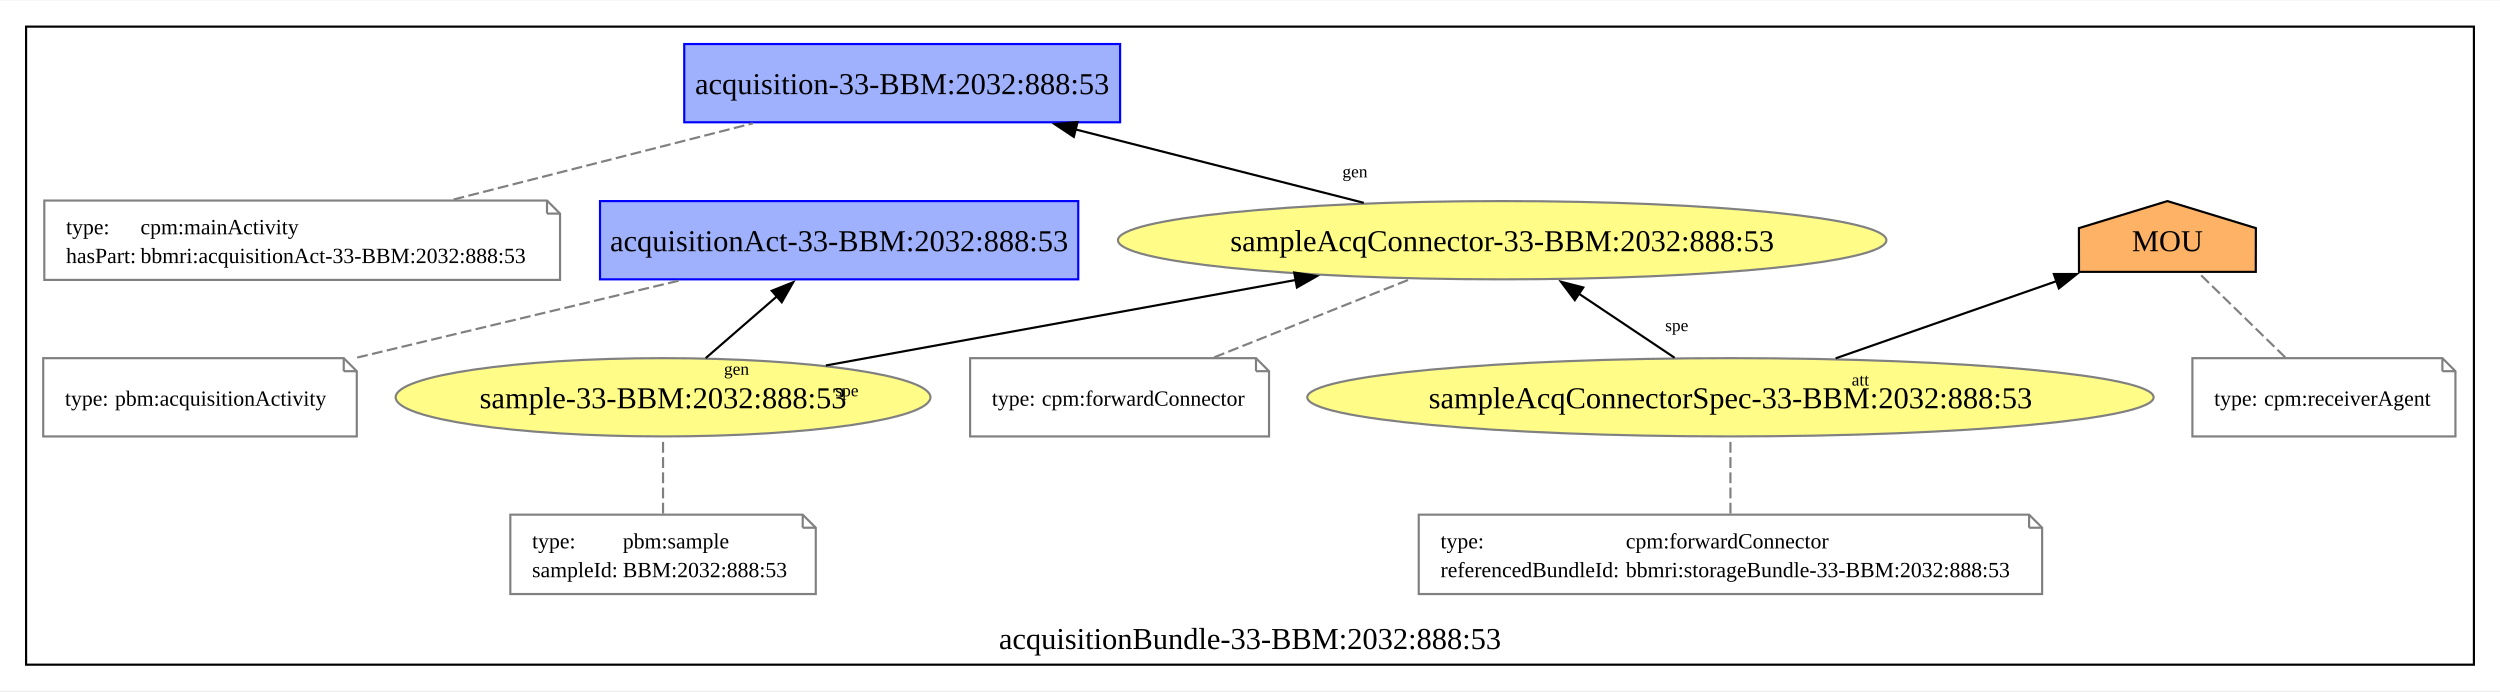
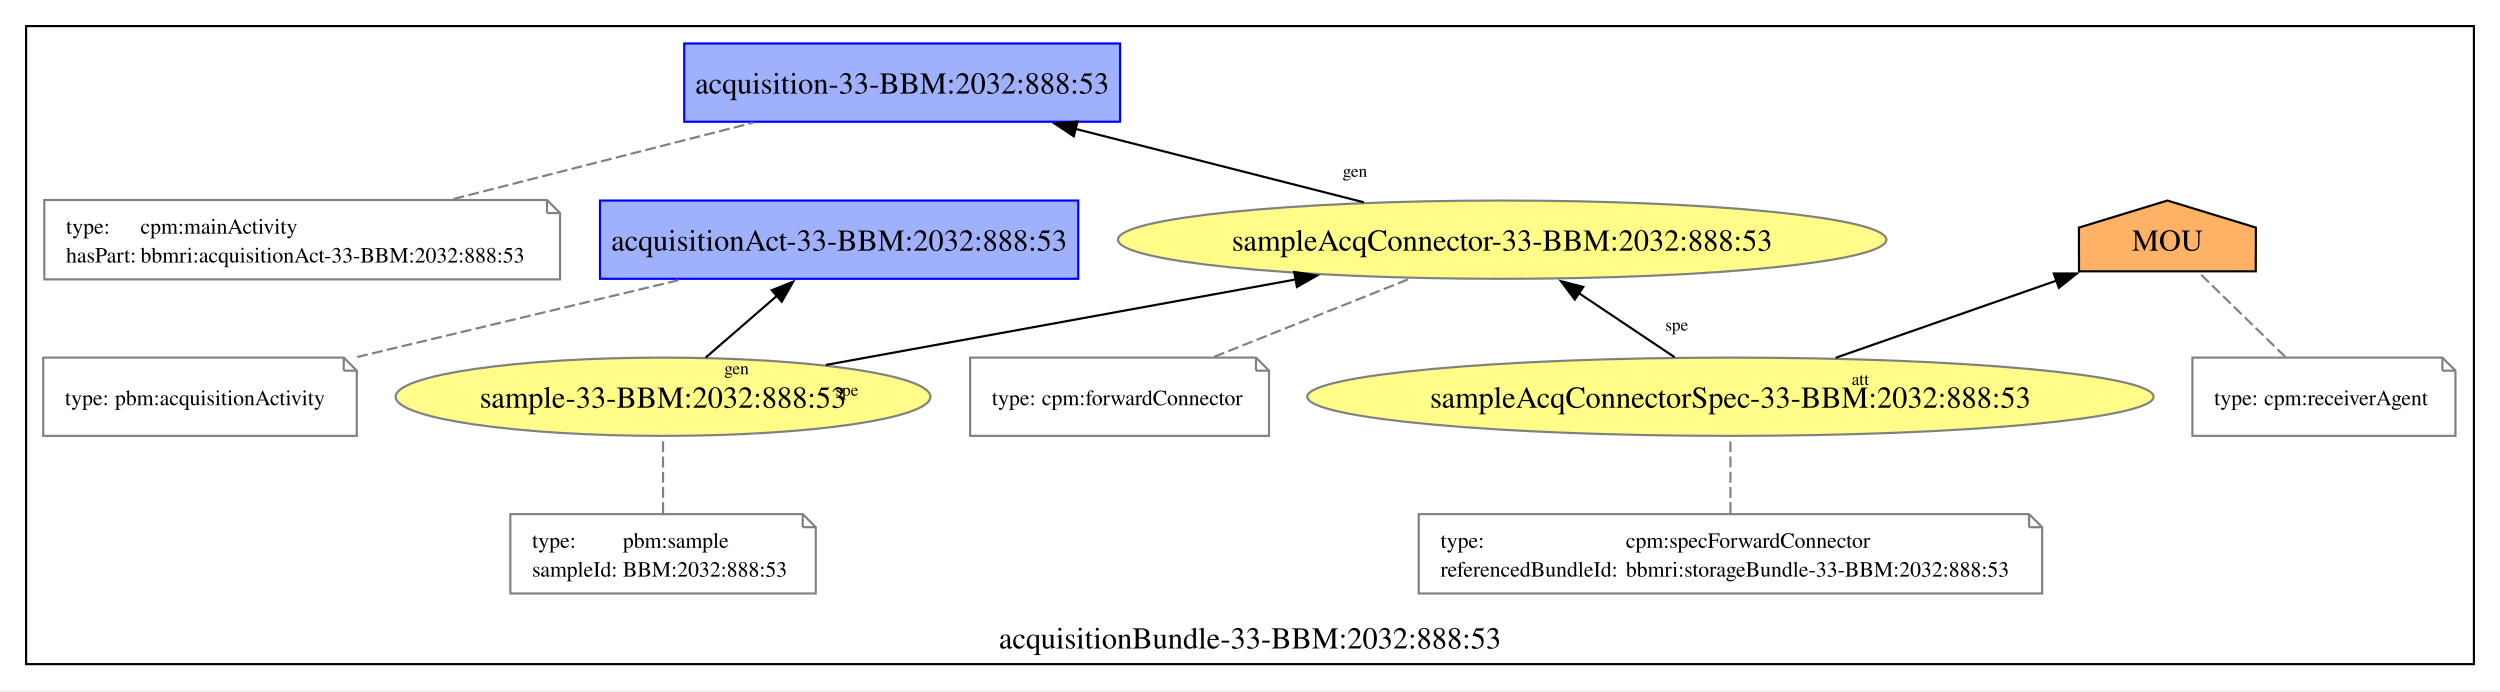
- <svg xmlns="http://www.w3.org/2000/svg" xmlns:xlink="http://www.w3.org/1999/xlink" width="1150pt" height="318pt" viewBox="0.00 0.00 1150.00 317.50">
+ <svg xmlns="http://www.w3.org/2000/svg" xmlns:xlink="http://www.w3.org/1999/xlink" width="1150pt" height="318pt" viewBox="0.00 0.00 1150.00 318.00">
  <g id="graph0" class="graph" transform="scale(1 1) rotate(0) translate(4 313.5)">
    <polygon fill="white" stroke="none" points="-4,4 -4,-313.5 1146,-313.5 1146,4 -4,4" />
    <g id="clust1" class="cluster">
      <g id="a_clust1">
        <a xlink:href="http://www.bbmri.cz/schemas/biobank/data#acquisitionBundle-33-BBM:2032:888:53" xlink:title="acquisitionBundle-33-BBM:2032:888:53">
          <polygon fill="none" stroke="black" points="8,-8 8,-301.5 1134,-301.5 1134,-8 8,-8" />
-           <text text-anchor="middle" x="571" y="-15.2" font-family="Times New Roman,serif" font-size="14.00">acquisitionBundle-33-BBM:2032:888:53</text>
+           <text xml:space="preserve" text-anchor="middle" x="571" y="-15.2" font-family="Times,serif" font-size="14.00">acquisitionBundle-33-BBM:2032:888:53</text>
        </a>
      </g>
    </g>
    <g id="node1" class="node">
      <g id="a_node1">
        <a xlink:href="http://www.bbmri.cz/schemas/biobank/data#acquisition-33-BBM:2032:888:53" xlink:title="acquisition-33-BBM:2032:888:53">
          <polygon fill="#9fb1fc" stroke="#0000ff" points="511.25,-293.5 310.75,-293.5 310.75,-257.5 511.25,-257.5 511.25,-293.5" />
-           <text text-anchor="middle" x="411" y="-270.45" font-family="Times New Roman,serif" font-size="14.00">acquisition-33-BBM:2032:888:53</text>
+           <text xml:space="preserve" text-anchor="middle" x="411" y="-270.45" font-family="Times,serif" font-size="14.00">acquisition-33-BBM:2032:888:53</text>
        </a>
      </g>
    </g>
    <g id="node2" class="node">
      <polygon fill="none" stroke="gray" points="247.62,-221.5 16.38,-221.5 16.38,-185 253.62,-185 253.62,-215.5 247.62,-221.5" />
      <polyline fill="none" stroke="gray" points="247.62,-221.5 247.62,-215.5" />
      <polyline fill="none" stroke="gray" points="253.62,-215.5 247.62,-215.5" />
-       <text text-anchor="start" x="26.38" y="-206" font-family="Times New Roman,serif" font-size="10.00">type:</text>
-       <text text-anchor="start" x="60.62" y="-206" font-family="Times New Roman,serif" font-size="10.00">cpm:mainActivity</text>
-       <text text-anchor="start" x="26.38" y="-192.75" font-family="Times New Roman,serif" font-size="10.00">hasPart:</text>
-       <text text-anchor="start" x="60.62" y="-192.75" font-family="Times New Roman,serif" font-size="10.00">bbmri:acquisitionAct-33-BBM:2032:888:53</text>
+       <text xml:space="preserve" text-anchor="start" x="26.38" y="-206" font-family="Times,serif" font-size="10.00">type:</text>
+       <text xml:space="preserve" text-anchor="start" x="60.62" y="-206" font-family="Times,serif" font-size="10.00">cpm:mainActivity</text>
+       <text xml:space="preserve" text-anchor="start" x="26.38" y="-192.75" font-family="Times,serif" font-size="10.00">hasPart:</text>
+       <text xml:space="preserve" text-anchor="start" x="60.62" y="-192.75" font-family="Times,serif" font-size="10.00">bbmri:acquisitionAct-33-BBM:2032:888:53</text>
    </g>
    <g id="edge1" class="edge">
      <path fill="none" stroke="gray" stroke-dasharray="5,2" d="M204.65,-221.98C246.81,-232.71 300.35,-246.34 342.33,-257.02" />
    </g>
    <g id="node3" class="node">
      <g id="a_node3">
        <a xlink:href="http://www.bbmri.cz/schemas/biobank/data#acquisitionAct-33-BBM:2032:888:53" xlink:title="acquisitionAct-33-BBM:2032:888:53">
          <polygon fill="#9fb1fc" stroke="#0000ff" points="492,-221.25 272,-221.25 272,-185.25 492,-185.25 492,-221.25" />
-           <text text-anchor="middle" x="382" y="-198.2" font-family="Times New Roman,serif" font-size="14.00">acquisitionAct-33-BBM:2032:888:53</text>
+           <text xml:space="preserve" text-anchor="middle" x="382" y="-198.2" font-family="Times,serif" font-size="14.00">acquisitionAct-33-BBM:2032:888:53</text>
        </a>
      </g>
    </g>
    <g id="node4" class="node">
      <polygon fill="none" stroke="gray" points="154.12,-149 15.88,-149 15.88,-113 160.12,-113 160.12,-143 154.12,-149" />
      <polyline fill="none" stroke="gray" points="154.12,-149 154.12,-143" />
      <polyline fill="none" stroke="gray" points="160.12,-143 154.12,-143" />
-       <text text-anchor="start" x="25.88" y="-127.12" font-family="Times New Roman,serif" font-size="10.00">type:</text>
-       <text text-anchor="start" x="48.88" y="-127.12" font-family="Times New Roman,serif" font-size="10.00">pbm:acquisitionActivity</text>
+       <text xml:space="preserve" text-anchor="start" x="25.88" y="-127.12" font-family="Times,serif" font-size="10.00">type:</text>
+       <text xml:space="preserve" text-anchor="start" x="48.88" y="-127.12" font-family="Times,serif" font-size="10.00">pbm:acquisitionActivity</text>
    </g>
    <g id="edge2" class="edge">
      <path fill="none" stroke="gray" stroke-dasharray="5,2" d="M160.3,-149.28C205.52,-160.08 263.6,-173.96 308.96,-184.8" />
    </g>
    <g id="node5" class="node">
      <g id="a_node5">
        <a xlink:href="http://www.bbmri.cz/schemas/biobank/data#sampleAcqConnector-33-BBM:2032:888:53" xlink:title="sampleAcqConnector-33-BBM:2032:888:53">
          <ellipse fill="#fffc87" stroke="#808080" cx="687" cy="-203.25" rx="176.74" ry="18" />
-           <text text-anchor="middle" x="687" y="-198.2" font-family="Times New Roman,serif" font-size="14.00">sampleAcqConnector-33-BBM:2032:888:53</text>
+           <text xml:space="preserve" text-anchor="middle" x="687" y="-198.2" font-family="Times,serif" font-size="14.00">sampleAcqConnector-33-BBM:2032:888:53</text>
        </a>
      </g>
    </g>
    <g id="edge7" class="edge">
      <path fill="none" stroke="black" d="M623.33,-220.45C583.88,-230.5 532.86,-243.48 490.73,-254.21" />
      <polygon fill="black" stroke="black" points="489.95,-250.79 481.13,-256.65 491.68,-257.58 489.95,-250.79" />
-       <text text-anchor="middle" x="619.27" y="-232.17" font-family="Times New Roman,serif" font-size="8.00">gen</text>
+       <text xml:space="preserve" text-anchor="middle" x="619.27" y="-232.17" font-family="Times,serif" font-size="8.00">gen</text>
    </g>
    <g id="node6" class="node">
      <polygon fill="none" stroke="gray" points="573.75,-149 442.25,-149 442.25,-113 579.75,-113 579.75,-143 573.75,-149" />
      <polyline fill="none" stroke="gray" points="573.75,-149 573.75,-143" />
      <polyline fill="none" stroke="gray" points="579.75,-143 573.75,-143" />
-       <text text-anchor="start" x="452.25" y="-127.12" font-family="Times New Roman,serif" font-size="10.00">type:</text>
-       <text text-anchor="start" x="475.25" y="-127.12" font-family="Times New Roman,serif" font-size="10.00">cpm:forwardConnector</text>
+       <text xml:space="preserve" text-anchor="start" x="452.25" y="-127.12" font-family="Times,serif" font-size="10.00">type:</text>
+       <text xml:space="preserve" text-anchor="start" x="475.25" y="-127.12" font-family="Times,serif" font-size="10.00">cpm:forwardConnector</text>
    </g>
    <g id="edge3" class="edge">
      <path fill="none" stroke="gray" stroke-dasharray="5,2" d="M554.51,-149.37C581.99,-160.34 617.33,-174.44 644.6,-185.33" />
    </g>
    <g id="node7" class="node">
      <g id="a_node7">
        <a xlink:href="http://www.bbmri.cz/schemas/biobank/data#sampleAcqConnectorSpec-33-BBM:2032:888:53" xlink:title="sampleAcqConnectorSpec-33-BBM:2032:888:53">
          <ellipse fill="#fffc87" stroke="#808080" cx="792" cy="-131" rx="194.66" ry="18" />
-           <text text-anchor="middle" x="792" y="-125.95" font-family="Times New Roman,serif" font-size="14.00">sampleAcqConnectorSpec-33-BBM:2032:888:53</text>
+           <text xml:space="preserve" text-anchor="middle" x="792" y="-125.95" font-family="Times,serif" font-size="14.00">sampleAcqConnectorSpec-33-BBM:2032:888:53</text>
        </a>
      </g>
    </g>
    <g id="edge9" class="edge">
      <path fill="none" stroke="black" d="M766.31,-149.19C752.97,-158.12 736.46,-169.16 721.96,-178.86" />
      <polygon fill="black" stroke="black" points="720.41,-175.69 714.04,-184.16 724.3,-181.51 720.41,-175.69" />
-       <text text-anchor="middle" x="767.3" y="-161.43" font-family="Times New Roman,serif" font-size="8.00">spe</text>
+       <text xml:space="preserve" text-anchor="middle" x="767.3" y="-161.43" font-family="Times,serif" font-size="8.00">spe</text>
    </g>
    <g id="node11" class="node">
      <g id="a_node11">
        <a xlink:href="http://www.bbmri.cz/schemas/biobank/data#MOU" xlink:title="MOU">
          <polygon fill="#fdb266" stroke="black" points="1033.7,-208.81 993,-221.25 952.3,-208.81 952.34,-188.69 1033.66,-188.69 1033.7,-208.81" />
-           <text text-anchor="middle" x="993" y="-198.2" font-family="Times New Roman,serif" font-size="14.00">MOU</text>
+           <text xml:space="preserve" text-anchor="middle" x="993" y="-198.2" font-family="Times,serif" font-size="14.00">MOU</text>
        </a>
      </g>
    </g>
    <g id="edge8" class="edge">
      <path fill="none" stroke="black" d="M840.4,-148.92C871.16,-159.67 910.92,-173.56 942.14,-184.47" />
      <polygon fill="black" stroke="black" points="940.77,-187.7 951.37,-187.7 943.08,-181.1 940.77,-187.7" />
-       <text text-anchor="middle" x="851.77" y="-136.4" font-family="Times New Roman,serif" font-size="8.00">att</text>
+       <text xml:space="preserve" text-anchor="middle" x="851.77" y="-136.4" font-family="Times,serif" font-size="8.00">att</text>
    </g>
    <g id="node8" class="node">
      <polygon fill="none" stroke="gray" points="929.38,-77 648.62,-77 648.62,-40.5 935.38,-40.5 935.38,-71 929.38,-77" />
      <polyline fill="none" stroke="gray" points="929.38,-77 929.38,-71" />
      <polyline fill="none" stroke="gray" points="935.38,-71 929.38,-71" />
-       <text text-anchor="start" x="658.62" y="-61.5" font-family="Times New Roman,serif" font-size="10.00">type:</text>
-       <text text-anchor="start" x="743.88" y="-61.5" font-family="Times New Roman,serif" font-size="10.00">cpm:forwardConnector</text>
-       <text text-anchor="start" x="658.62" y="-48.25" font-family="Times New Roman,serif" font-size="10.00">referencedBundleId:</text>
-       <text text-anchor="start" x="743.88" y="-48.25" font-family="Times New Roman,serif" font-size="10.00">bbmri:storageBundle-33-BBM:2032:888:53</text>
+       <text xml:space="preserve" text-anchor="start" x="658.62" y="-61.5" font-family="Times,serif" font-size="10.00">type:</text>
+       <text xml:space="preserve" text-anchor="start" x="743.88" y="-61.5" font-family="Times,serif" font-size="10.00">cpm:specForwardConnector</text>
+       <text xml:space="preserve" text-anchor="start" x="658.62" y="-48.25" font-family="Times,serif" font-size="10.00">referencedBundleId:</text>
+       <text xml:space="preserve" text-anchor="start" x="743.88" y="-48.25" font-family="Times,serif" font-size="10.00">bbmri:storageBundle-33-BBM:2032:888:53</text>
    </g>
    <g id="edge4" class="edge">
      <path fill="none" stroke="gray" stroke-dasharray="5,2" d="M792,-77.48C792,-88.21 792,-101.84 792,-112.52" />
    </g>
    <g id="node9" class="node">
      <g id="a_node9">
        <a xlink:href="http://www.bbmri.cz/schemas/biobank/data#sample-33-BBM:2032:888:53" xlink:title="sample-33-BBM:2032:888:53">
          <ellipse fill="#fffc87" stroke="#808080" cx="301" cy="-131" rx="123" ry="18" />
-           <text text-anchor="middle" x="301" y="-125.95" font-family="Times New Roman,serif" font-size="14.00">sample-33-BBM:2032:888:53</text>
+           <text xml:space="preserve" text-anchor="middle" x="301" y="-125.95" font-family="Times,serif" font-size="14.00">sample-33-BBM:2032:888:53</text>
        </a>
      </g>
    </g>
    <g id="edge11" class="edge">
      <path fill="none" stroke="black" d="M320.61,-149.01C330.51,-157.59 342.7,-168.17 353.61,-177.63" />
      <polygon fill="black" stroke="black" points="351.02,-180.01 360.87,-183.92 355.61,-174.73 351.02,-180.01" />
-       <text text-anchor="middle" x="334.79" y="-141.38" font-family="Times New Roman,serif" font-size="8.00">gen</text>
+       <text xml:space="preserve" text-anchor="middle" x="334.79" y="-141.38" font-family="Times,serif" font-size="8.00">gen</text>
    </g>
    <g id="edge10" class="edge">
      <path fill="none" stroke="black" d="M375.88,-145.63C437.67,-156.87 525.69,-172.89 592.35,-185.02" />
      <polygon fill="black" stroke="black" points="591.33,-188.4 601.79,-186.74 592.58,-181.51 591.33,-188.4" />
-       <text text-anchor="middle" x="385.59" y="-131.47" font-family="Times New Roman,serif" font-size="8.00">spe</text>
+       <text xml:space="preserve" text-anchor="middle" x="385.59" y="-131.47" font-family="Times,serif" font-size="8.00">spe</text>
    </g>
    <g id="node10" class="node">
      <polygon fill="none" stroke="gray" points="365.25,-77 230.75,-77 230.75,-40.5 371.25,-40.5 371.25,-71 365.25,-77" />
      <polyline fill="none" stroke="gray" points="365.25,-77 365.25,-71" />
      <polyline fill="none" stroke="gray" points="371.25,-71 365.25,-71" />
-       <text text-anchor="start" x="240.75" y="-61.5" font-family="Times New Roman,serif" font-size="10.00">type:</text>
-       <text text-anchor="start" x="282.5" y="-61.5" font-family="Times New Roman,serif" font-size="10.00">pbm:sample</text>
-       <text text-anchor="start" x="240.75" y="-48.25" font-family="Times New Roman,serif" font-size="10.00">sampleId:</text>
-       <text text-anchor="start" x="282.5" y="-48.25" font-family="Times New Roman,serif" font-size="10.00">BBM:2032:888:53</text>
+       <text xml:space="preserve" text-anchor="start" x="240.75" y="-61.5" font-family="Times,serif" font-size="10.00">type:</text>
+       <text xml:space="preserve" text-anchor="start" x="282.5" y="-61.5" font-family="Times,serif" font-size="10.00">pbm:sample</text>
+       <text xml:space="preserve" text-anchor="start" x="240.75" y="-48.25" font-family="Times,serif" font-size="10.00">sampleId:</text>
+       <text xml:space="preserve" text-anchor="start" x="282.5" y="-48.25" font-family="Times,serif" font-size="10.00">BBM:2032:888:53</text>
    </g>
    <g id="edge5" class="edge">
      <path fill="none" stroke="gray" stroke-dasharray="5,2" d="M301,-77.48C301,-88.21 301,-101.84 301,-112.52" />
    </g>
    <g id="node12" class="node">
      <polygon fill="none" stroke="gray" points="1119.5,-149 1004.5,-149 1004.5,-113 1125.5,-113 1125.5,-143 1119.5,-149" />
      <polyline fill="none" stroke="gray" points="1119.5,-149 1119.5,-143" />
      <polyline fill="none" stroke="gray" points="1125.5,-143 1119.5,-143" />
-       <text text-anchor="start" x="1014.5" y="-127.12" font-family="Times New Roman,serif" font-size="10.00">type:</text>
-       <text text-anchor="start" x="1037.5" y="-127.12" font-family="Times New Roman,serif" font-size="10.00">cpm:receiverAgent</text>
+       <text xml:space="preserve" text-anchor="start" x="1014.5" y="-127.12" font-family="Times,serif" font-size="10.00">type:</text>
+       <text xml:space="preserve" text-anchor="start" x="1037.5" y="-127.12" font-family="Times,serif" font-size="10.00">cpm:receiverAgent</text>
    </g>
    <g id="edge6" class="edge">
      <path fill="none" stroke="gray" stroke-dasharray="5,2" d="M1047.2,-149.37C1034.88,-161.39 1018.69,-177.19 1007.22,-188.38" />
    </g>
  </g>
</svg>
